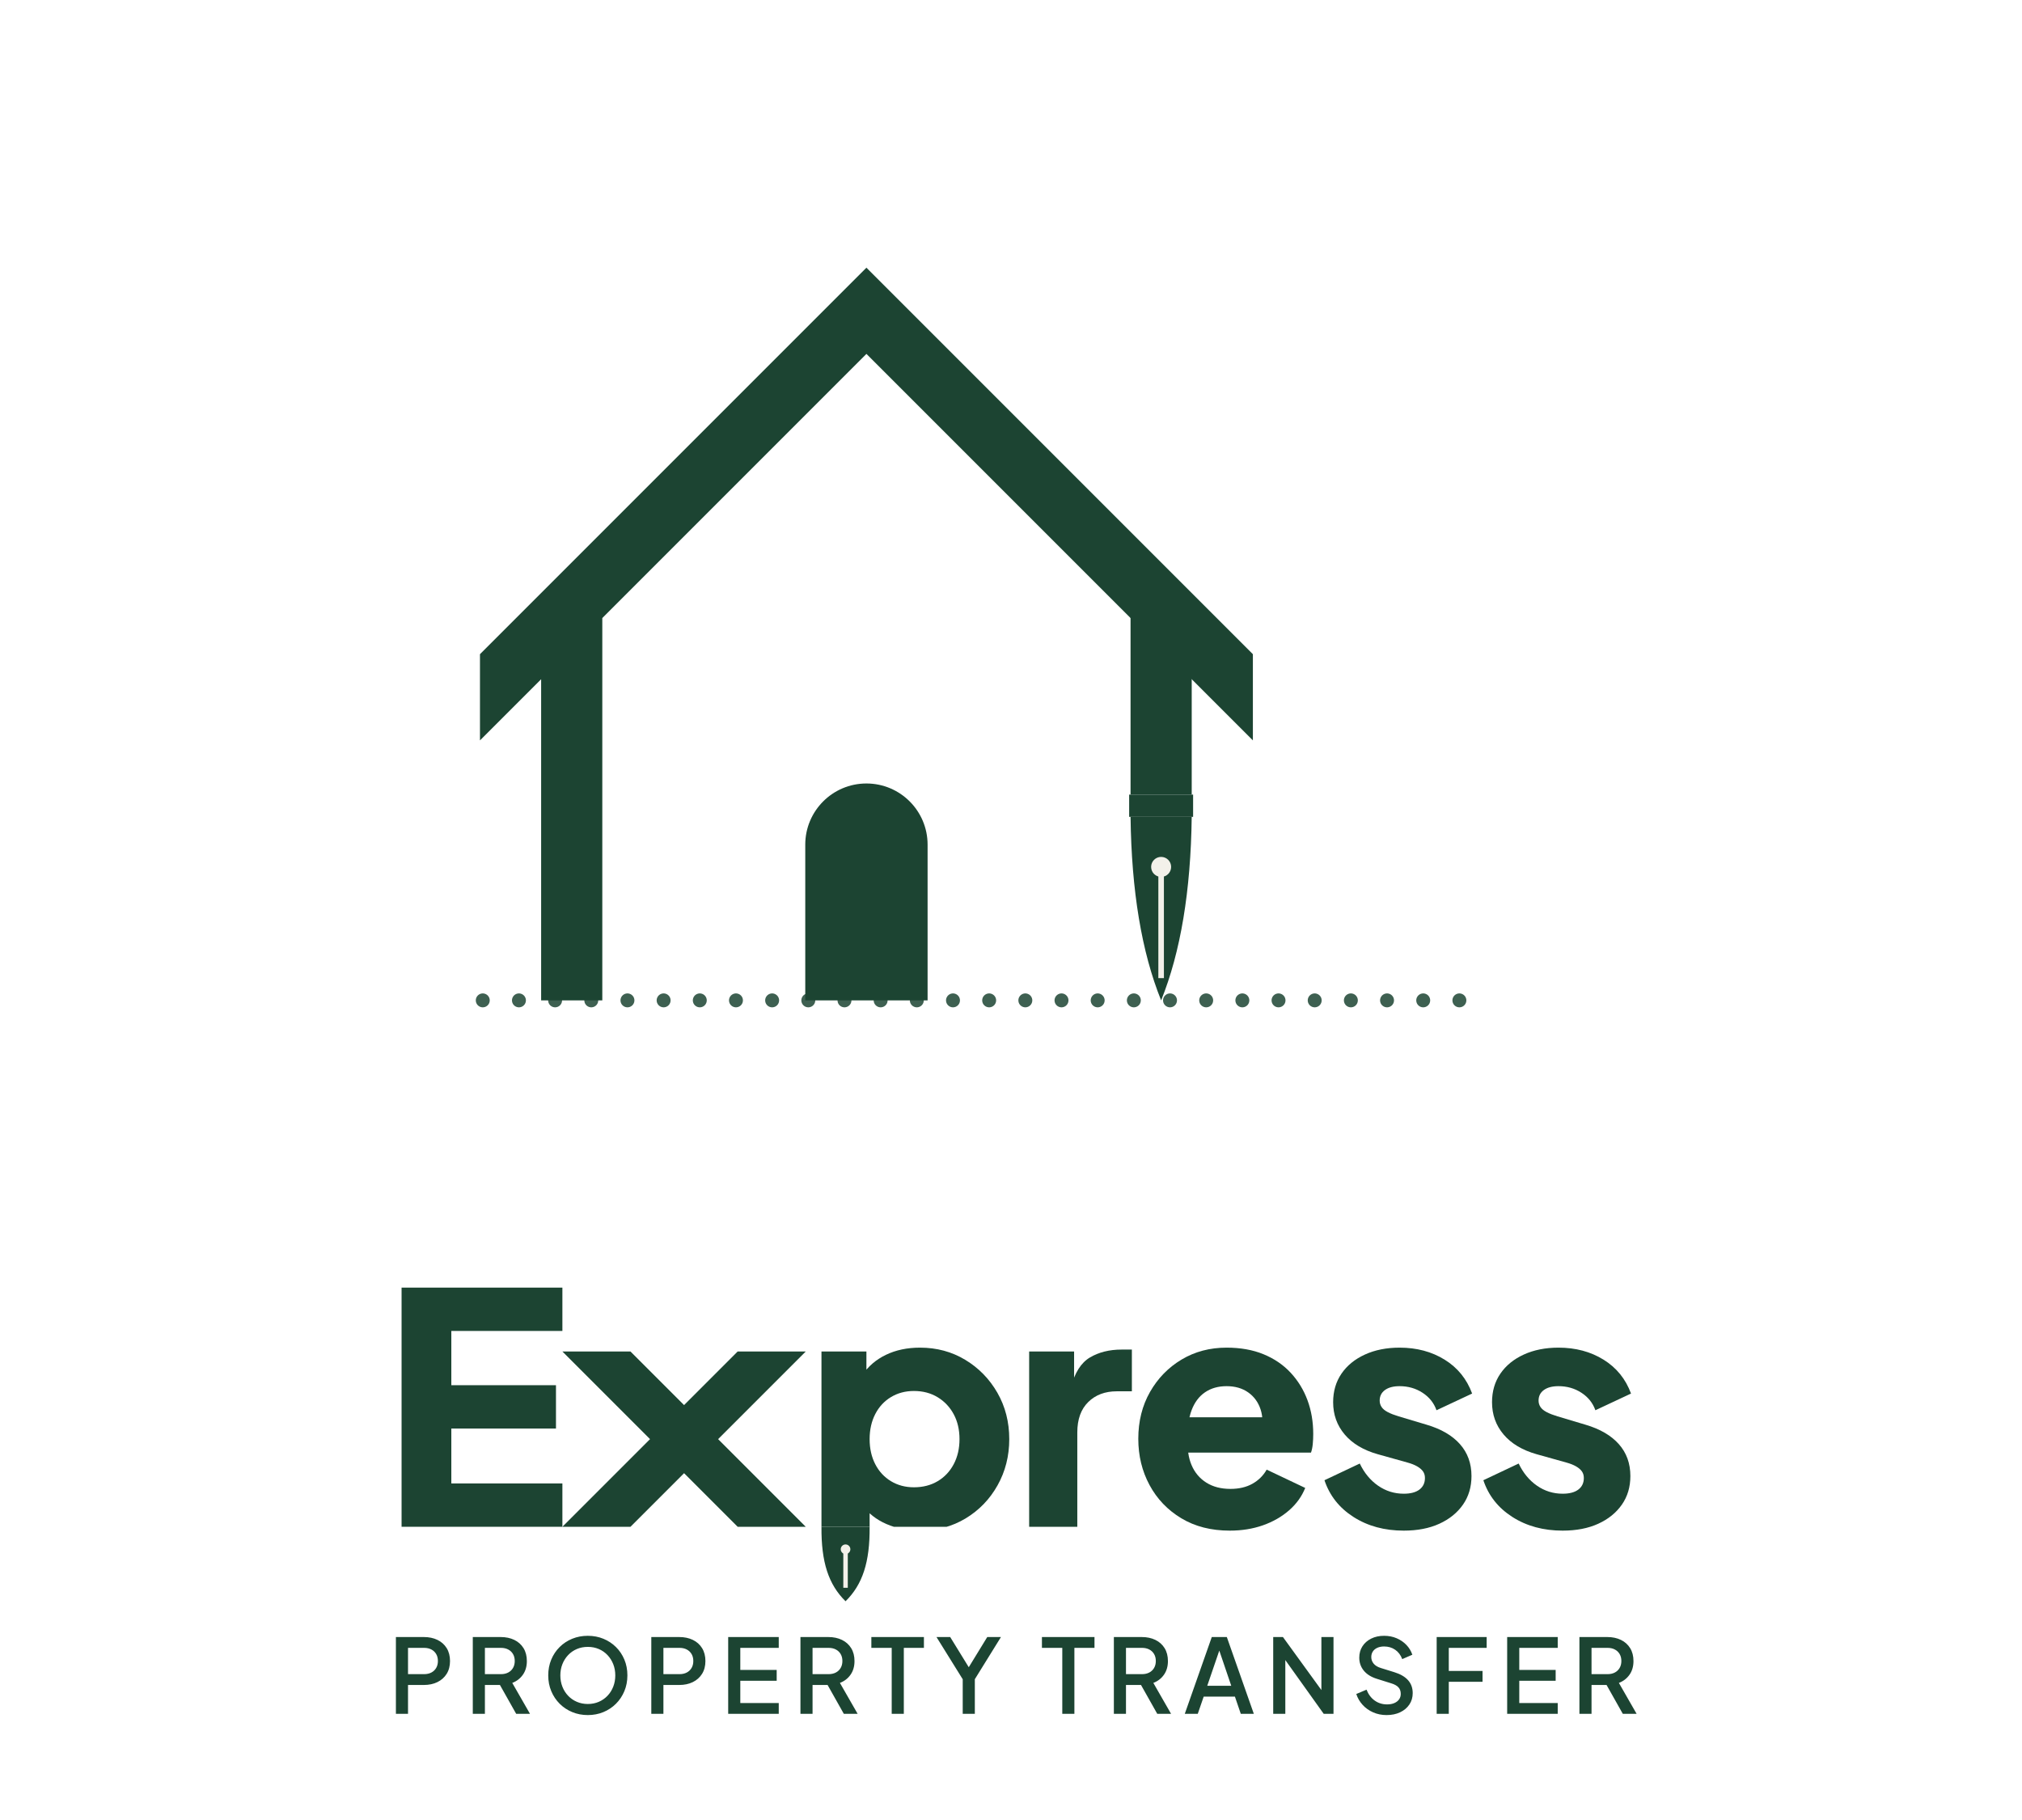
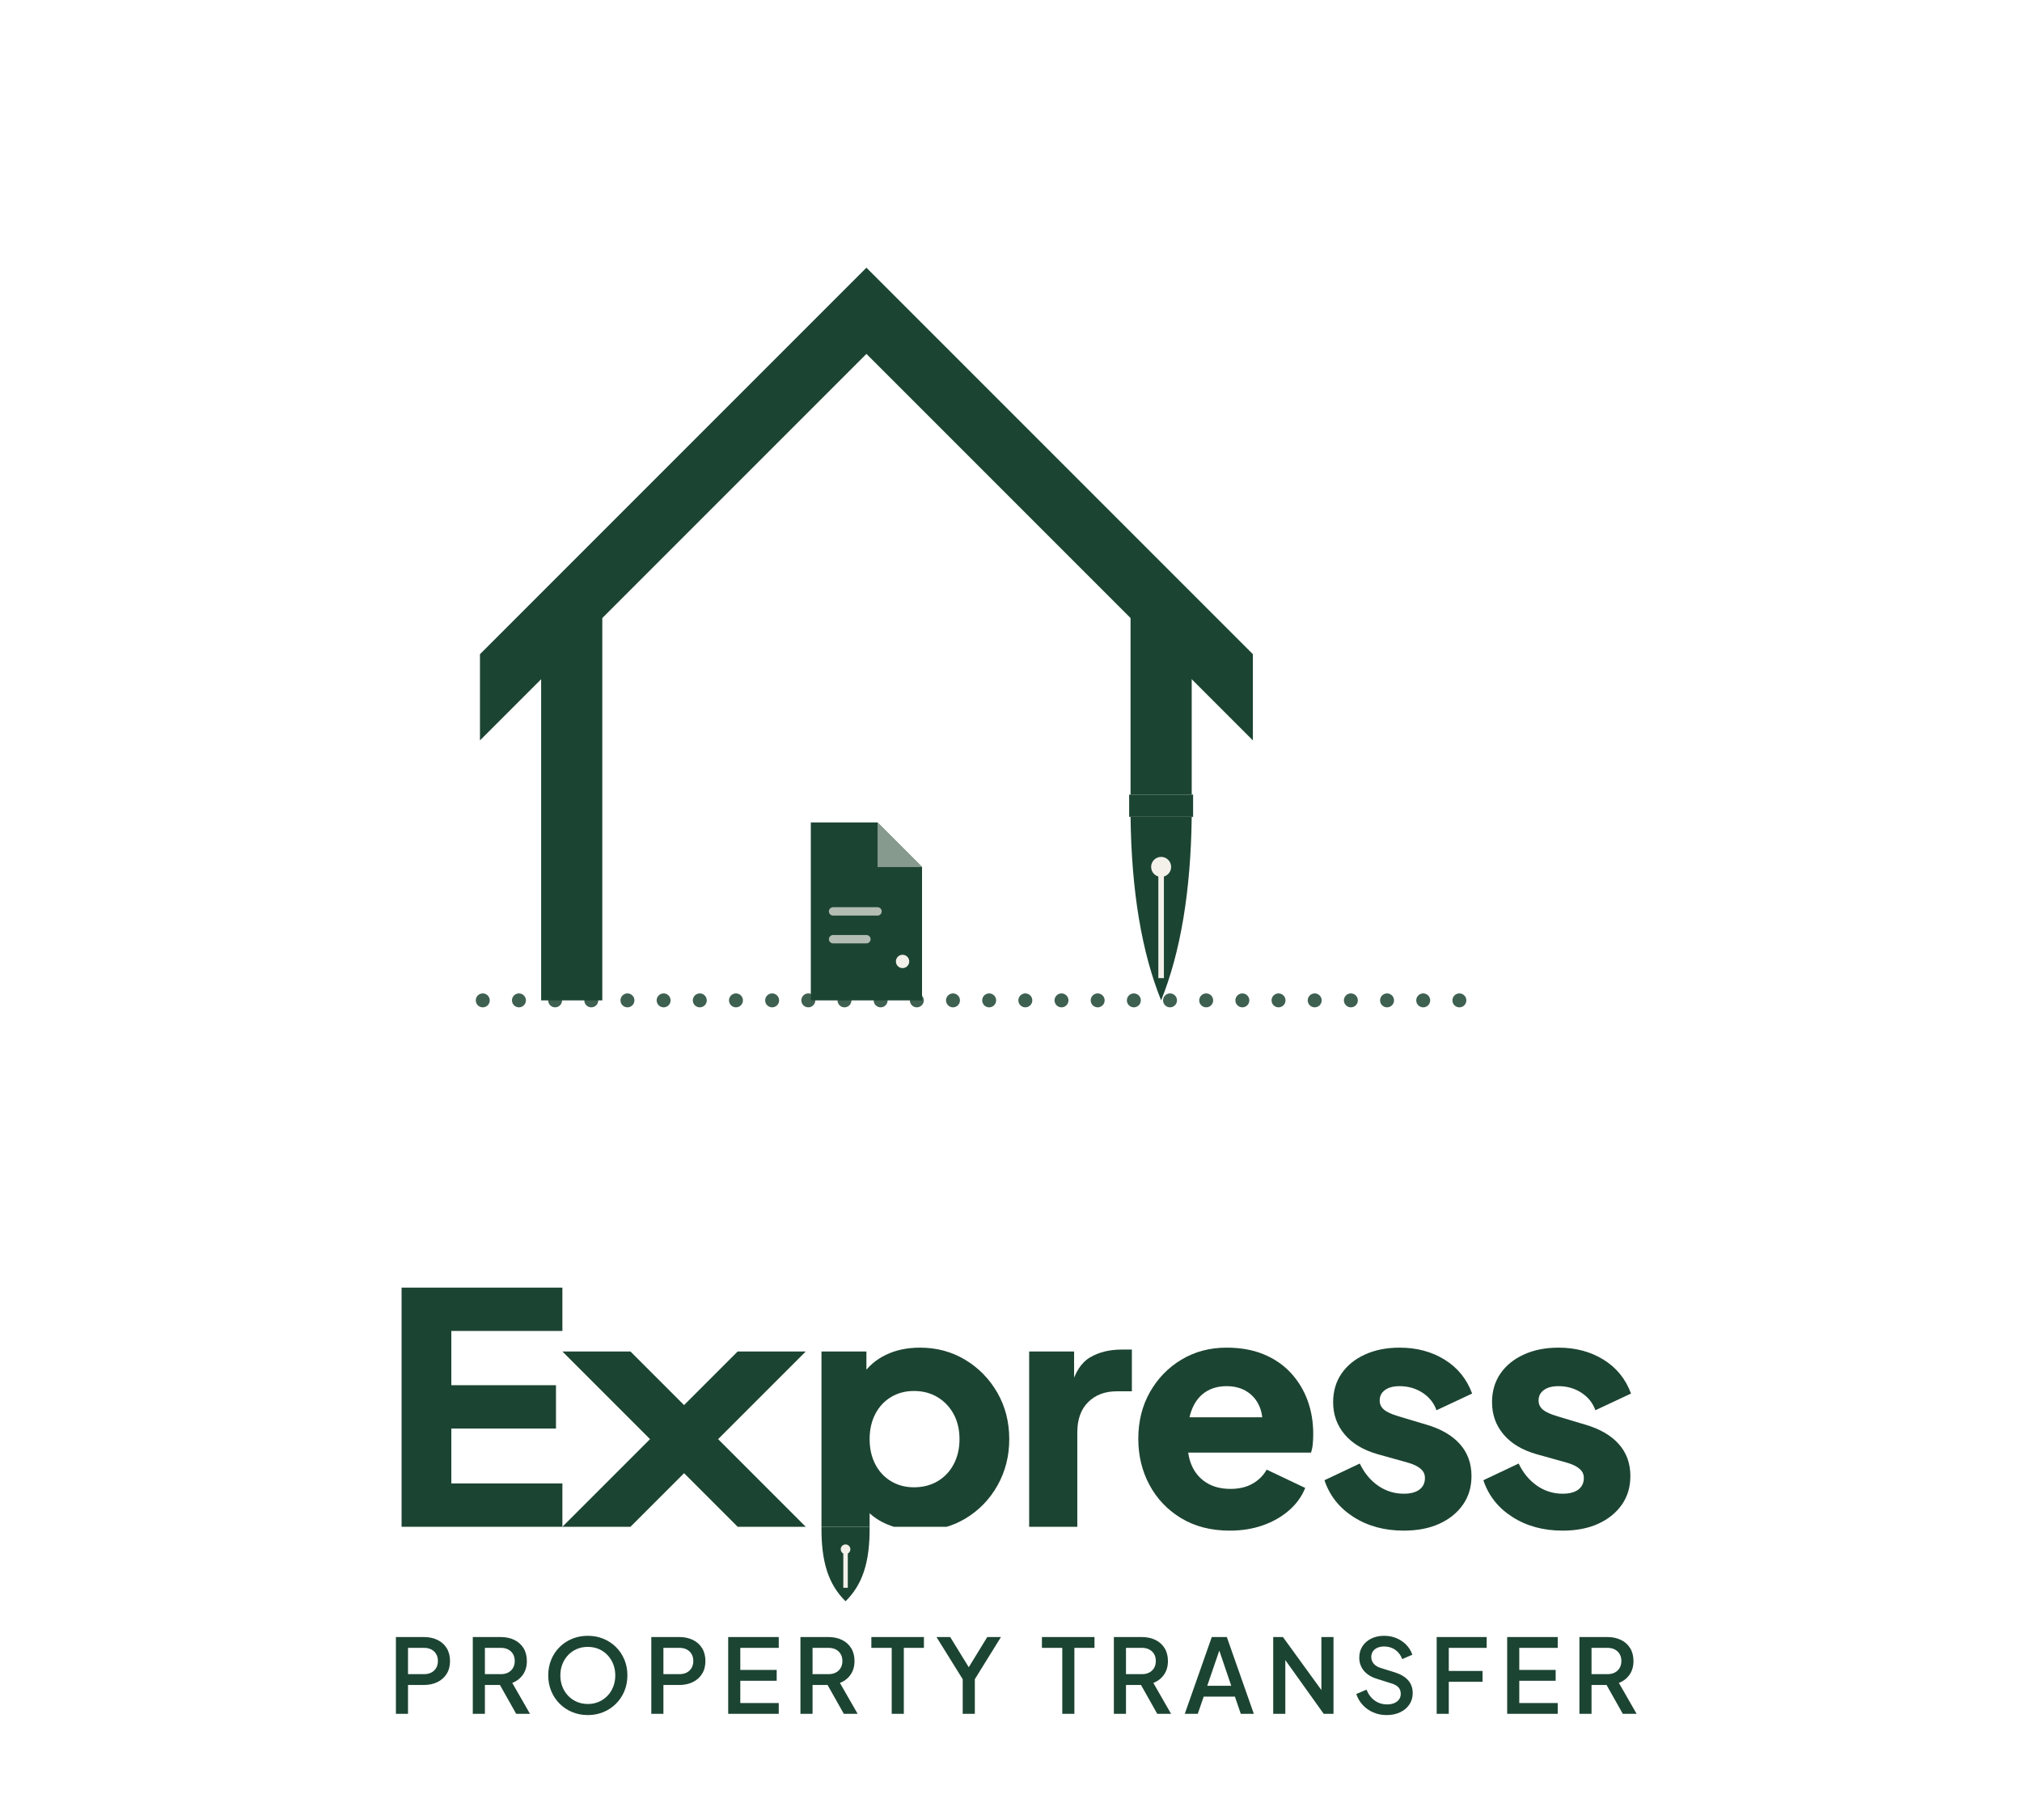
<svg xmlns="http://www.w3.org/2000/svg" viewBox="0 0 800 720" width="800" height="720">
  <g transform="translate(400 250) scale(1.1) translate(-308 -259.5)">
    <path d="M118 392H478" fill="none" stroke="#1C4432" stroke-width="5" stroke-linecap="round" stroke-dasharray="0.01 13" opacity="0.85" />
    <path d="M117 267.5L256 128.5L395 267.5V298.5L256 159.5L117 298.5Z M139 250H161V392H139Z" fill="#1C4432" />
-     <path d="M234 392V336a22 22 0 0 1 44 0v56z" fill="#1C4432" />
+     <path d="M236 392V328H260L276 344V392Z" fill="#1C4432" />
+     <path d="M260 328V344H276Z" fill="#F3F1EA" />
+     <path d="M260 328L276 344H260Z" fill="#1C4432" opacity=".5" />
+     <path d="M244 360h16M244 370h12" stroke="#F3F1EA" stroke-width="3" stroke-linecap="round" opacity=".7" />
+     <circle cx="269" cy="378" r="2.4" fill="#F3F1EA" />
    <path d="M351 250H373V318H351Z" fill="#1C4432" />
    <rect x="350.5" y="318" width="23" height="8" fill="#1C4432" />
    <path d="M351 326H373Q372.5 366 362 392Q351.5 366 351 326Z" fill="#1C4432" />
    <circle cx="362" cy="344" r="3.6" fill="#F3F1EA" />
    <rect x="361" y="344" width="2" height="40" fill="#F3F1EA" />
  </g>
  <g transform="translate(150.5001 604) scale(1.27)">
    <g transform="scale(0.1 -0.1)">
      <defs>
        <clipPath id="pclip13">
          <rect x="-2000" y="0" width="6000" height="2000" />
        </clipPath>
      </defs>
      <path transform="translate(0 0)" fill="#1C4432" d="M66 0V745H567V610H221V441H547V306H221V135H567V0Z" />
      <path transform="translate(559 0)" fill="#1C4432" d="M8 0H220.132L766.132 546H554ZM554 0H766.132L220.132 546H8Z" />
      <g clip-path="url(#pclip13)">
        <path transform="translate(1319.132 0)" fill="#1C4432" d="M55 -200V546H195V442L182 472Q209 513 255.5 535.5Q302 558 362 558Q440 558 503.0 520.0Q566 482 603.0 417.5Q640 353 640 273Q640 194 603.5 129.0Q567 64 504.0 26.0Q441 -12 361 -12Q305 -12 257.5 8.5Q210 29 181 69L205 100V-200ZM343 123Q385 123 417.0 142.0Q449 161 467.0 195.0Q485 229 485 273Q485 317 467.0 350.5Q449 384 417.0 403.5Q385 423 343 423Q303 423 271.5 404.0Q240 385 222.5 351.0Q205 317 205 273Q205 229 222.5 195.0Q240 161 271.5 142.0Q303 123 343 123Z" />
      </g>
      <path transform="translate(1319.132 0)" fill="#1C4432" d="M55 0H205C206 -110 183 -180 130 -232C77 -180 54 -110 55 0Z" />
      <circle transform="translate(1319.132 0)" cx="130" cy="-70" r="15" fill="#F3F1EA" />
      <rect transform="translate(1319.132 0)" x="123" y="-190" width="14" height="120" fill="#F3F1EA" />
      <path transform="translate(1966.132 0)" fill="#1C4432" d="M55 0V546H195V415L185 434Q203 503 244.5 527.5Q286 552 343 552H375V422H328Q273 422 239.0 388.5Q205 355 205 294V0Z" />
      <path transform="translate(2328.132 0)" fill="#1C4432" d="M318 -12Q231 -12 167.0 26.5Q103 65 68.0 130.0Q33 195 33 274Q33 356 69.5 420.0Q106 484 168.0 521.0Q230 558 308 558Q373 558 423.0 537.5Q473 517 507.5 480.0Q542 443 560.0 394.5Q578 346 578 289Q578 273 576.5 257.5Q575 242 571 231H162V341H486L415 289Q425 332 414.0 365.5Q403 399 375.5 418.5Q348 438 308 438Q269 438 241.0 419.0Q213 400 199.0 363.0Q185 326 188 273Q184 227 199.0 192.0Q214 157 245.0 137.5Q276 118 320 118Q360 118 388.5 134.0Q417 150 433 178L553 121Q537 81 502.5 51.0Q468 21 421.0 4.5Q374 -12 318 -12Z" />
      <path transform="translate(2919.132 0)" fill="#1C4432" d="M269 -12Q179 -12 112.5 30.5Q46 73 22 145L132 197Q153 153 189.0 128.0Q225 103 269 103Q301 103 318.0 116.0Q335 129 335 152Q335 164 329.0 172.5Q323 181 311.0 188.0Q299 195 281 200L188 226Q121 245 85.0 287.5Q49 330 49 388Q49 439 75.0 477.0Q101 515 148.0 536.5Q195 558 256 558Q336 558 396.5 520.5Q457 483 482 415L371 363Q359 397 327.5 417.5Q296 438 256 438Q227 438 210.5 426.0Q194 414 194 393Q194 382 200.0 373.0Q206 364 219.5 357.0Q233 350 253 344L340 318Q408 298 444.0 257.5Q480 217 480 158Q480 107 453.5 69.0Q427 31 380.0 9.5Q333 -12 269 -12Z" />
      <path transform="translate(3414.132 0)" fill="#1C4432" d="M269 -12Q179 -12 112.5 30.5Q46 73 22 145L132 197Q153 153 189.0 128.0Q225 103 269 103Q301 103 318.0 116.0Q335 129 335 152Q335 164 329.0 172.5Q323 181 311.0 188.0Q299 195 281 200L188 226Q121 245 85.0 287.5Q49 330 49 388Q49 439 75.0 477.0Q101 515 148.0 536.5Q195 558 256 558Q336 558 396.5 520.5Q457 483 482 415L371 363Q359 397 327.5 417.5Q296 438 256 438Q227 438 210.5 426.0Q194 414 194 393Q194 382 200.0 373.0Q206 364 219.5 357.0Q233 350 253 344L340 318Q408 298 444.0 257.5Q480 217 480 158Q480 107 453.5 69.0Q427 31 380.0 9.5Q333 -12 269 -12Z" />
    </g>
  </g>
  <g transform="translate(153.5001 678) scale(0.4077795)">
    <path fill="#1C4432" d="M7.7 0.0V-74.5H34.8Q42.3 -74.5 48.025 -71.725Q53.75 -68.95 56.975 -63.725Q60.2 -58.5 60.2 -51.2Q60.2 -44.0 56.95 -38.8Q53.7 -33.6 48.0 -30.8Q42.3 -28.0 34.8 -28.0H19.45V0.0ZM19.45 -38.5H35.05Q39.1 -38.5 42.1 -40.075Q45.1 -41.65 46.775 -44.525Q48.45 -47.4 48.45 -51.25Q48.45 -55.15 46.775 -58.0Q45.1 -60.85 42.1 -62.425Q39.1 -64.0 35.05 -64.0H19.45Z M82.3 0.0V-74.5H109.35Q116.85 -74.5 122.575 -71.725Q128.3 -68.95 131.525 -63.725Q134.75 -58.5 134.75 -51.2Q134.75 -43.45 130.925 -37.975Q127.1 -32.5 120.6 -30.0L137.8 0.0H124.4L106.1 -32.5L113.8 -28.0H94.05V0.0ZM94.05 -38.5H109.6Q113.65 -38.5 116.65 -40.075Q119.65 -41.65 121.325 -44.525Q123 -47.4 123 -51.25Q123 -55.15 121.325 -58.0Q119.65 -60.85 116.65 -62.425Q113.65 -64.0 109.6 -64.0H94.05Z M193.9 1.2Q185.8 1.2 178.825 -1.675Q171.85 -4.55 166.625 -9.75Q161.4 -14.95 158.45 -21.975Q155.5 -29.0 155.5 -37.3Q155.5 -45.6 158.425 -52.625Q161.35 -59.65 166.575 -64.825Q171.8 -70.0 178.775 -72.85Q185.75 -75.7 193.9 -75.7Q202.05 -75.7 209.025 -72.825Q216.0 -69.95 221.225 -64.775Q226.45 -59.6 229.375 -52.6Q232.3 -45.6 232.3 -37.3Q232.3 -29.0 229.35 -21.975Q226.4 -14.95 221.175 -9.75Q215.95 -4.55 208.975 -1.675Q202.0 1.2 193.9 1.2ZM193.9 -9.55Q199.7 -9.55 204.55 -11.65Q209.4 -13.75 213.0 -17.525Q216.6 -21.3 218.575 -26.35Q220.55 -31.4 220.55 -37.3Q220.55 -43.15 218.575 -48.175Q216.6 -53.2 213.0 -57.0Q209.4 -60.8 204.55 -62.875Q199.7 -64.95 193.9 -64.95Q188.1 -64.95 183.25 -62.875Q178.4 -60.8 174.8 -57.0Q171.2 -53.2 169.225 -48.175Q167.25 -43.15 167.25 -37.3Q167.25 -31.4 169.225 -26.35Q171.2 -21.3 174.8 -17.525Q178.4 -13.75 183.275 -11.65Q188.15 -9.55 193.9 -9.55Z M255.5 0.0V-74.5H282.6Q290.1 -74.5 295.825 -71.725Q301.55 -68.95 304.775 -63.725Q308.0 -58.5 308.0 -51.2Q308.0 -44.0 304.75 -38.8Q301.5 -33.6 295.8 -30.8Q290.1 -28.0 282.6 -28.0H267.25V0.0ZM267.25 -38.5H282.85Q286.9 -38.5 289.9 -40.075Q292.9 -41.65 294.575 -44.525Q296.25 -47.4 296.25 -51.25Q296.25 -55.15 294.575 -58.0Q292.9 -60.85 289.9 -62.425Q286.9 -64.0 282.85 -64.0H267.25Z M330.1 0.0V-74.5H379.15V-64.0H341.85V-42.6H377.15V-32.1H341.85V-10.5H379.15V0.0Z M400.2 0.0V-74.5H427.25Q434.75 -74.5 440.475 -71.725Q446.2 -68.95 449.425 -63.725Q452.65 -58.5 452.65 -51.2Q452.65 -43.45 448.825 -37.975Q445.0 -32.5 438.5 -30.0L455.7 0.0H442.3L424.0 -32.5L431.7 -28.0H411.95V0.0ZM411.95 -38.5H427.5Q431.55 -38.5 434.55 -40.075Q437.55 -41.65 439.225 -44.525Q440.9 -47.4 440.9 -51.25Q440.9 -55.15 439.225 -58.0Q437.55 -60.85 434.55 -62.425Q431.55 -64.0 427.5 -64.0H411.95Z M488.75 0.0V-64.0H469.0V-74.5H520.0V-64.0H500.5V0.0Z M557.65 0.0V-33.55L532.2 -74.5H545.5L565.9 -41.35H561.15L581.45 -74.5H594.75L569.4 -33.6V0.0Z M654.25 0.0V-64.0H634.5V-74.5H685.5V-64.0H666.0V0.0Z M704.3 0.0V-74.5H731.35Q738.85 -74.5 744.575 -71.725Q750.3 -68.95 753.525 -63.725Q756.75 -58.5 756.75 -51.2Q756.75 -43.45 752.925 -37.975Q749.1 -32.5 742.6 -30.0L759.8 0.0H746.4L728.1 -32.5L735.8 -28.0H716.05V0.0ZM716.05 -38.5H731.6Q735.65 -38.5 738.65 -40.075Q741.65 -41.65 743.325 -44.525Q745.0 -47.4 745.0 -51.25Q745.0 -55.15 743.325 -58.0Q741.65 -60.85 738.65 -62.425Q735.65 -64.0 731.6 -64.0H716.05Z M773.1 0.0 799.3 -74.5H813.9L840.1 0.0H827.45L821.75 -16.7H791.45L785.7 0.0ZM794.9 -27.2H818.2L804.95 -66.2H808.25Z M858.9 0.0V-74.5H868.35L910.2 -16.8L905.65 -16.05V-74.5H917.4V0.0H907.9L866.4 -58.1L870.65 -58.85V0.0Z M968.9 1.2Q961.85 1.2 955.875 -1.425Q949.9 -4.05 945.675 -8.675Q941.45 -13.3 939.5 -19.25L949.45 -23.45Q952.15 -16.6 957.375 -12.875Q962.6 -9.15 969.4 -9.15Q973.4 -9.15 976.375 -10.425Q979.35 -11.7 981.0 -13.975Q982.65 -16.25 982.65 -19.3Q982.65 -23.35 980.35 -25.775Q978.05 -28.2 973.55 -29.55L959.55 -33.95Q951.15 -36.55 946.775 -41.925Q942.4 -47.3 942.4 -54.5Q942.4 -60.75 945.475 -65.525Q948.55 -70.3 954.0 -73.0Q959.45 -75.7 966.45 -75.7Q973.15 -75.7 978.675 -73.325Q984.2 -70.95 988.125 -66.85Q992.05 -62.75 993.9 -57.35L984.1 -53.1Q981.85 -59.0 977.225 -62.175Q972.6 -65.35 966.5 -65.35Q962.8 -65.35 959.975 -64.1Q957.15 -62.85 955.6 -60.525Q954.05 -58.2 954.05 -55.1Q954.05 -51.5 956.35 -48.7Q958.65 -45.9 963.35 -44.45L976.4 -40.4Q985.3 -37.65 989.775 -32.6Q994.25 -27.55 994.25 -20.1Q994.25 -13.85 991.025 -9.05Q987.8 -4.25 982.1 -1.525Q976.4 1.2 968.9 1.2Z M1017.5 0.0V-74.5H1066.0V-64.0H1029.25V-41.6H1062.0V-31.1H1029.25V0.0Z M1085.9 0.0V-74.5H1134.95V-64.0H1097.65V-42.6H1132.95V-32.1H1097.65V-10.5H1134.95V0.0Z M1156.0 0.0V-74.5H1183.05Q1190.55 -74.5 1196.275 -71.725Q1202.0 -68.95 1205.225 -63.725Q1208.45 -58.5 1208.45 -51.2Q1208.45 -43.45 1204.625 -37.975Q1200.8 -32.5 1194.3 -30.0L1211.5 0.0H1198.1L1179.8 -32.5L1187.5 -28.0H1167.75V0.0ZM1167.75 -38.5H1183.3Q1187.35 -38.5 1190.35 -40.075Q1193.35 -41.65 1195.025 -44.525Q1196.7 -47.4 1196.7 -51.25Q1196.7 -55.15 1195.025 -58.0Q1193.35 -60.85 1190.35 -62.425Q1187.35 -64.0 1183.3 -64.0H1167.75Z" />
  </g>
</svg>
